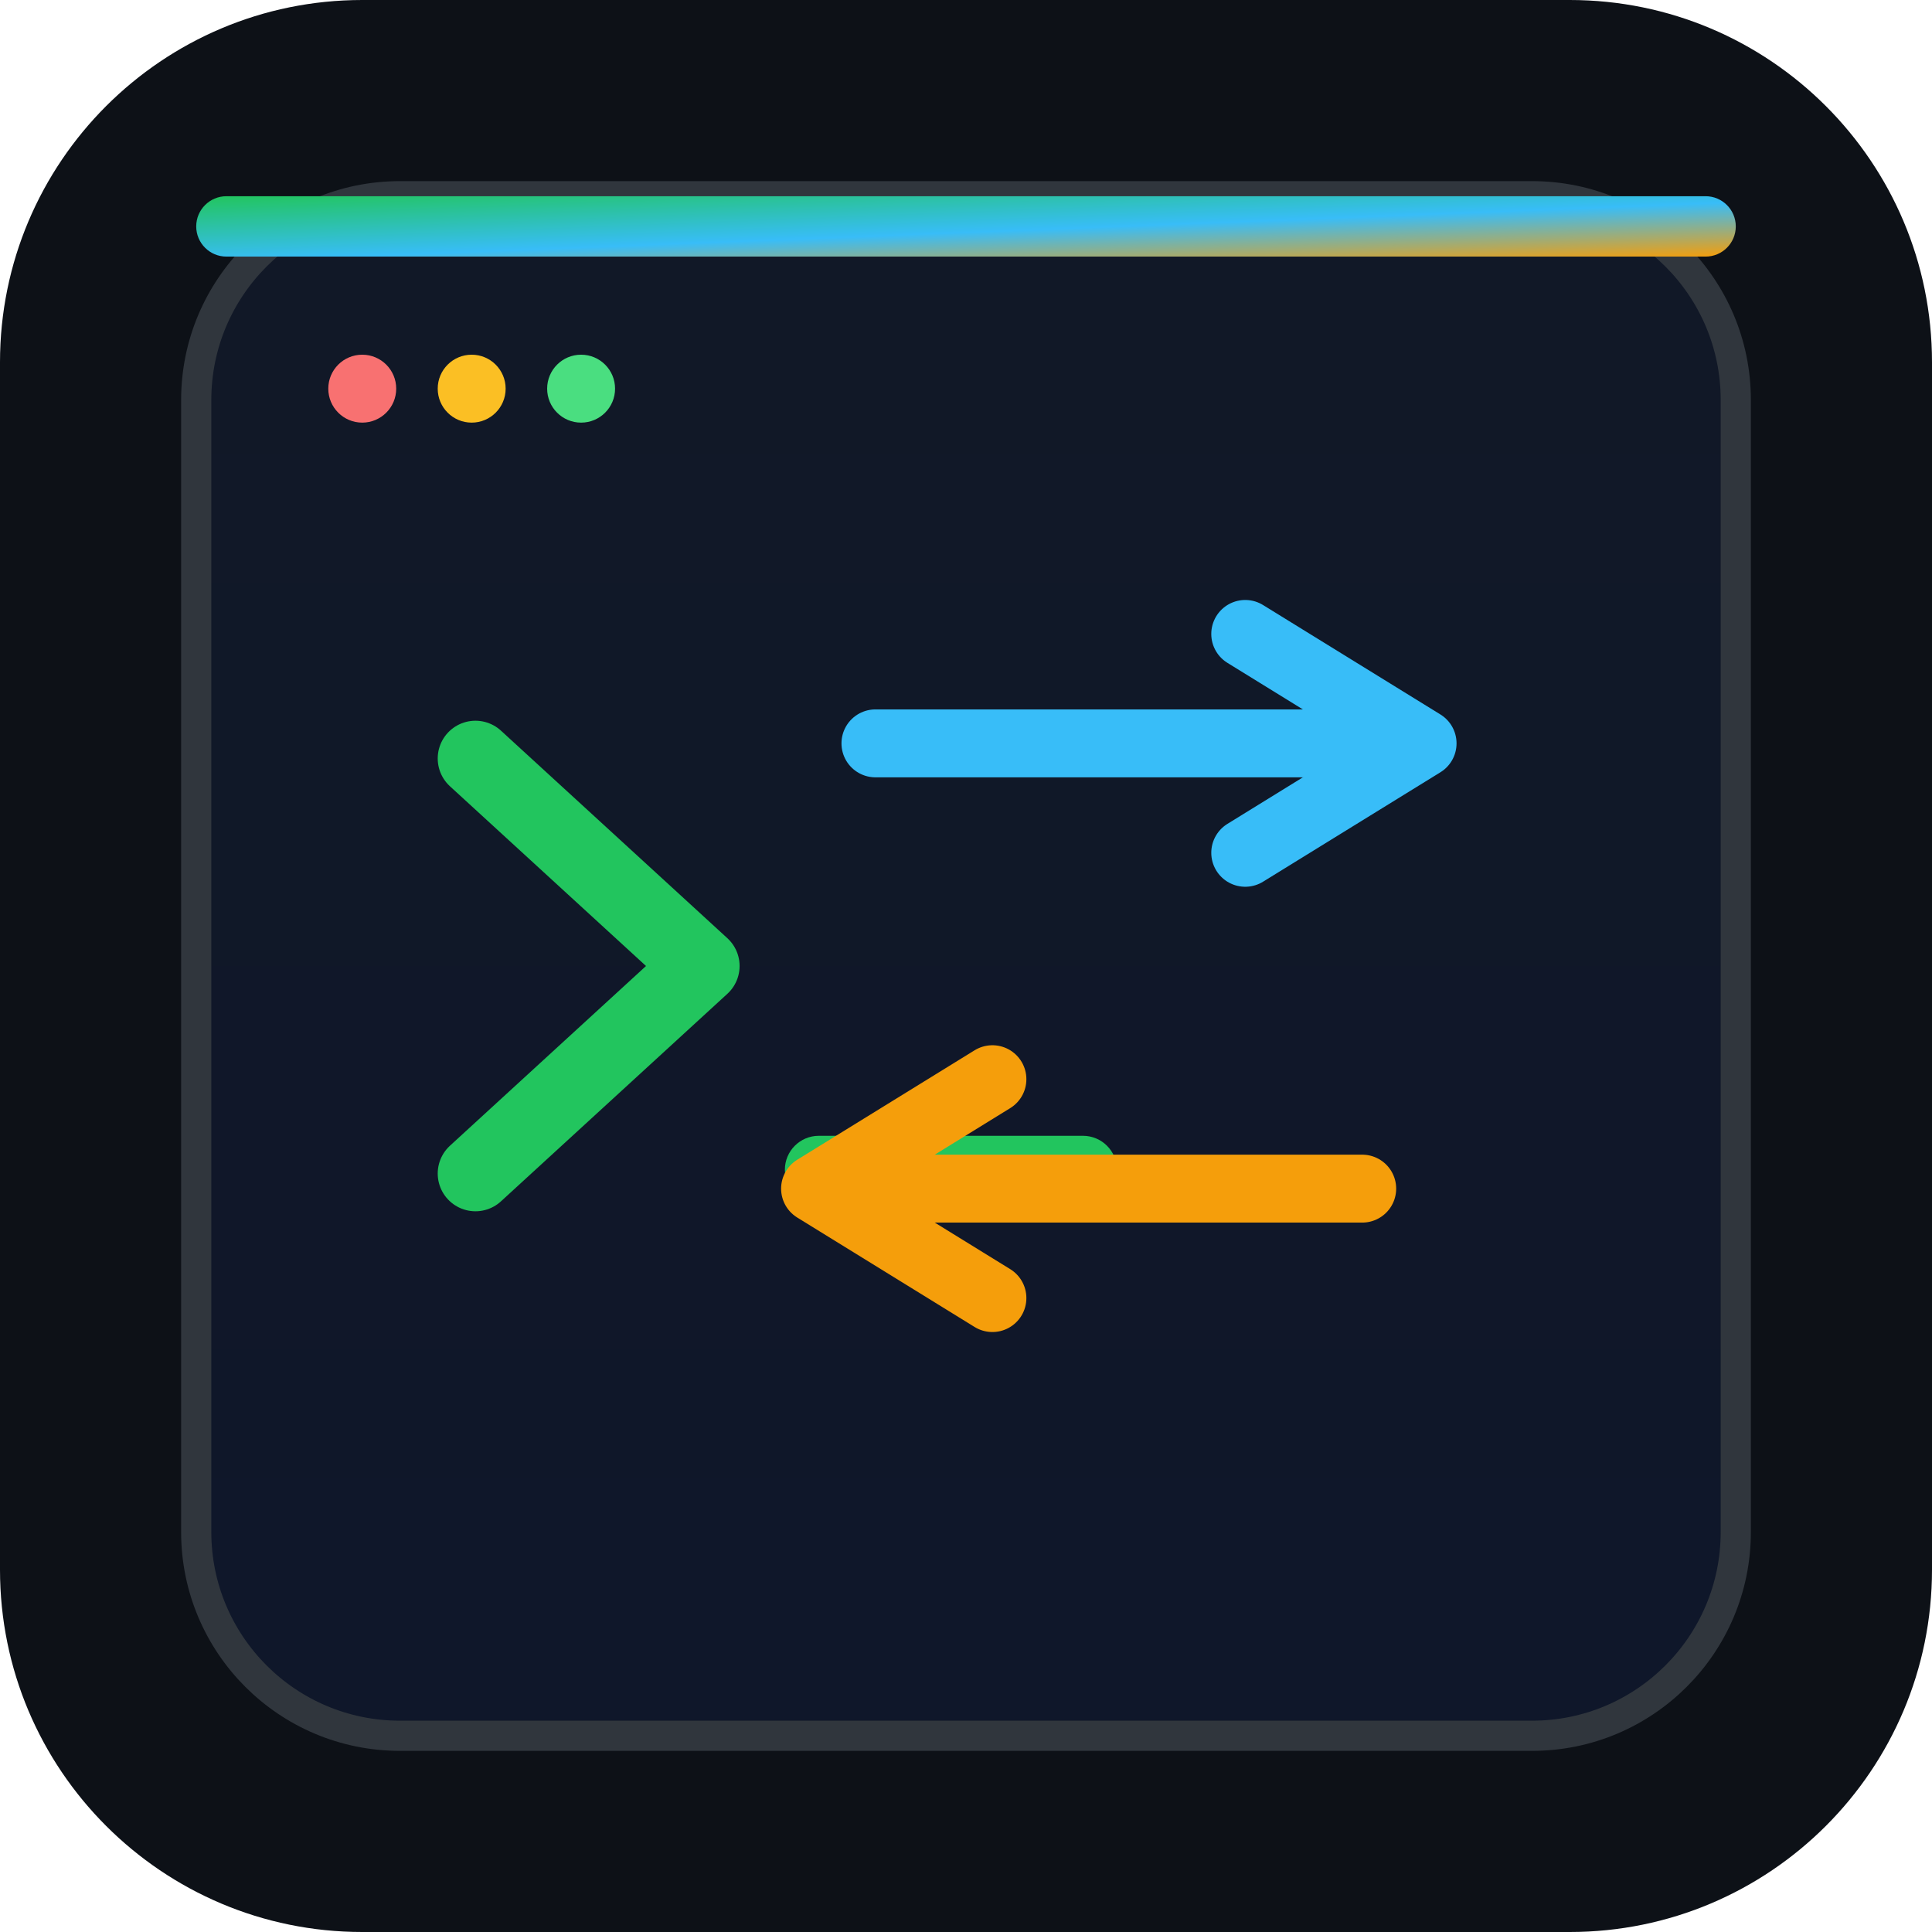
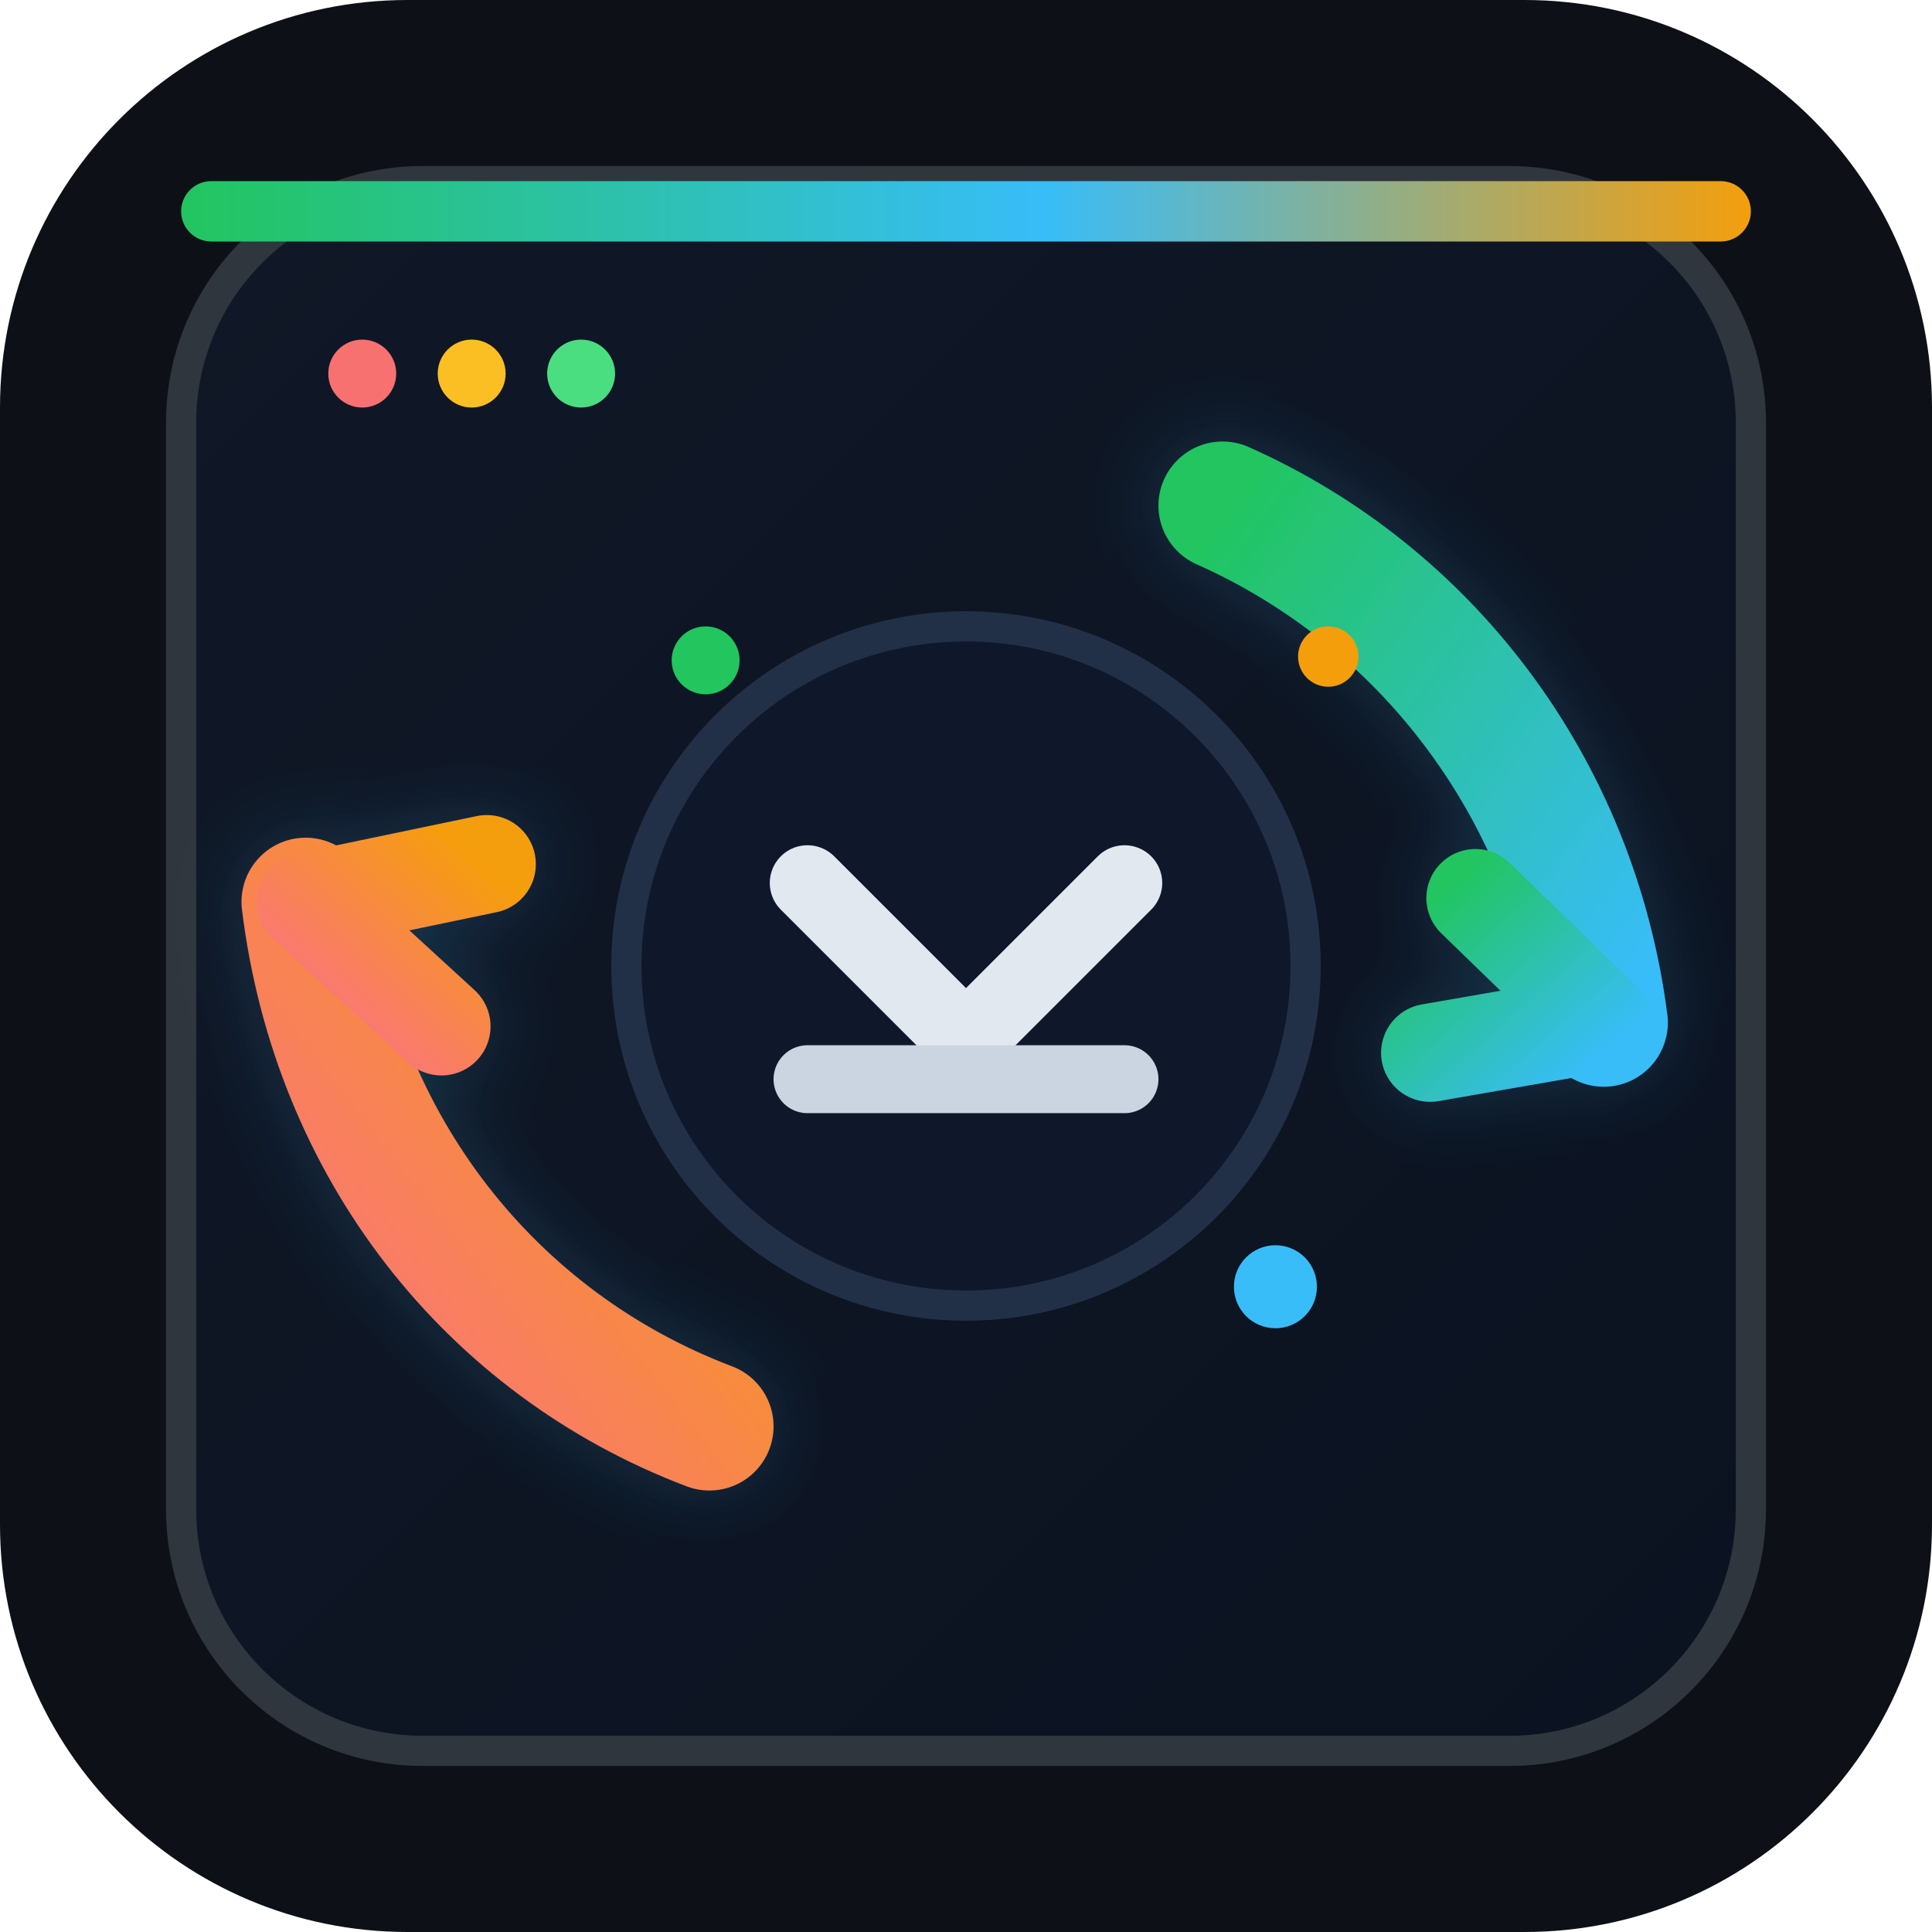
<svg xmlns="http://www.w3.org/2000/svg" width="512" height="512" viewBox="0 0 512 512" role="img" aria-labelledby="title desc">
  <defs>
-     <linearGradient id="logo-glow" x1="0" y1="0" x2="1" y2="1">
+     <linearGradient id="bg" x1="0" y1="0" x2="1" y2="1">
+       <stop offset="0%" stop-color="#101827" />
+       <stop offset="100%" stop-color="#0b1220" />
+     </linearGradient>
+     <linearGradient id="edge" x1="0" y1="0" x2="1" y2="0">
      <stop offset="0%" stop-color="#22c55e" />
      <stop offset="55%" stop-color="#38bdf8" />
      <stop offset="100%" stop-color="#f59e0b" />
    </linearGradient>
-     <linearGradient id="logo-panel" x1="0" y1="0" x2="0" y2="1">
-       <stop offset="0%" stop-color="#111827" />
-       <stop offset="100%" stop-color="#0f172a" />
+     <linearGradient id="syncA" x1="0" y1="0" x2="1" y2="1">
+       <stop offset="0%" stop-color="#22c55e" />
+       <stop offset="100%" stop-color="#38bdf8" />
    </linearGradient>
+     <linearGradient id="syncB" x1="1" y1="0" x2="0" y2="1">
+       <stop offset="0%" stop-color="#f59e0b" />
+       <stop offset="100%" stop-color="#fb7185" />
+     </linearGradient>
+     <filter id="softGlow" x="-30%" y="-30%" width="160%" height="160%">
+       <feDropShadow dx="0" dy="0" stdDeviation="10" flood-color="#38bdf8" flood-opacity="0.18" />
+     </filter>
  </defs>
-   <rect width="512" height="512" rx="96" fill="#0d1117" />
-   <rect x="52" y="52" width="408" height="408" rx="54" fill="url(#logo-panel)" stroke="#30363d" stroke-width="8" />
-   <rect x="52" y="52" width="408" height="16" rx="8" fill="url(#logo-glow)" />
-   <circle cx="96" cy="103" r="9" fill="#f87171" />
-   <circle cx="125" cy="103" r="9" fill="#fbbf24" />
-   <circle cx="154" cy="103" r="9" fill="#4ade80" />
-   <path d="M126 201l60 55-60 55" fill="none" stroke="#22c55e" stroke-linecap="round" stroke-linejoin="round" stroke-width="20" />
-   <rect x="208" y="301" width="88" height="18" rx="9" fill="#22c55e" />
-   <path d="M232 197h130" fill="none" stroke="#38bdf8" stroke-linecap="round" stroke-width="18" />
-   <path d="M330 168l47 29-47 29" fill="none" stroke="#38bdf8" stroke-linecap="round" stroke-linejoin="round" stroke-width="18" />
-   <path d="M361 315H231" fill="none" stroke="#f59e0b" stroke-linecap="round" stroke-width="18" />
-   <path d="M263 286l-47 29 47 29" fill="none" stroke="#f59e0b" stroke-linecap="round" stroke-linejoin="round" stroke-width="18" />
+   <rect width="512" height="512" rx="108" fill="#0d1117" />
+   <rect x="48" y="48" width="416" height="416" rx="64" fill="url(#bg)" stroke="#30363d" stroke-width="8" />
+   <rect x="48" y="48" width="416" height="16" rx="8" fill="url(#edge)" />
+   <circle cx="96" cy="99" r="9" fill="#f87171" />
+   <circle cx="125" cy="99" r="9" fill="#fbbf24" />
+   <circle cx="154" cy="99" r="9" fill="#4ade80" />
+   <g filter="url(#softGlow)">
+     <path d="M324 134c54 24 93 75 101 137" fill="none" stroke="url(#syncA)" stroke-linecap="round" stroke-width="34" />
+     <path d="M391 238l34 33-46 8" fill="none" stroke="url(#syncA)" stroke-linecap="round" stroke-linejoin="round" stroke-width="26" />
+     <path d="M188 378c-58-22-99-74-107-139" fill="none" stroke="url(#syncB)" stroke-linecap="round" stroke-width="34" />
+     <path d="M117 272l-36-33 48-10" fill="none" stroke="url(#syncB)" stroke-linecap="round" stroke-linejoin="round" stroke-width="26" />
+   </g>
+   <circle cx="256" cy="256" r="90" fill="#0f172a" stroke="#223047" stroke-width="8" />
+   <path d="M214 234l42 42 42-42" fill="none" stroke="#e2e8f0" stroke-linecap="round" stroke-linejoin="round" stroke-width="20" />
+   <path d="M214 286h84" fill="none" stroke="#cbd5e1" stroke-linecap="round" stroke-width="18" />
+   <circle cx="187" cy="175" r="9" fill="#22c55e" />
+   <circle cx="338" cy="341" r="11" fill="#38bdf8" />
+   <circle cx="352" cy="174" r="8" fill="#f59e0b" />
</svg>
